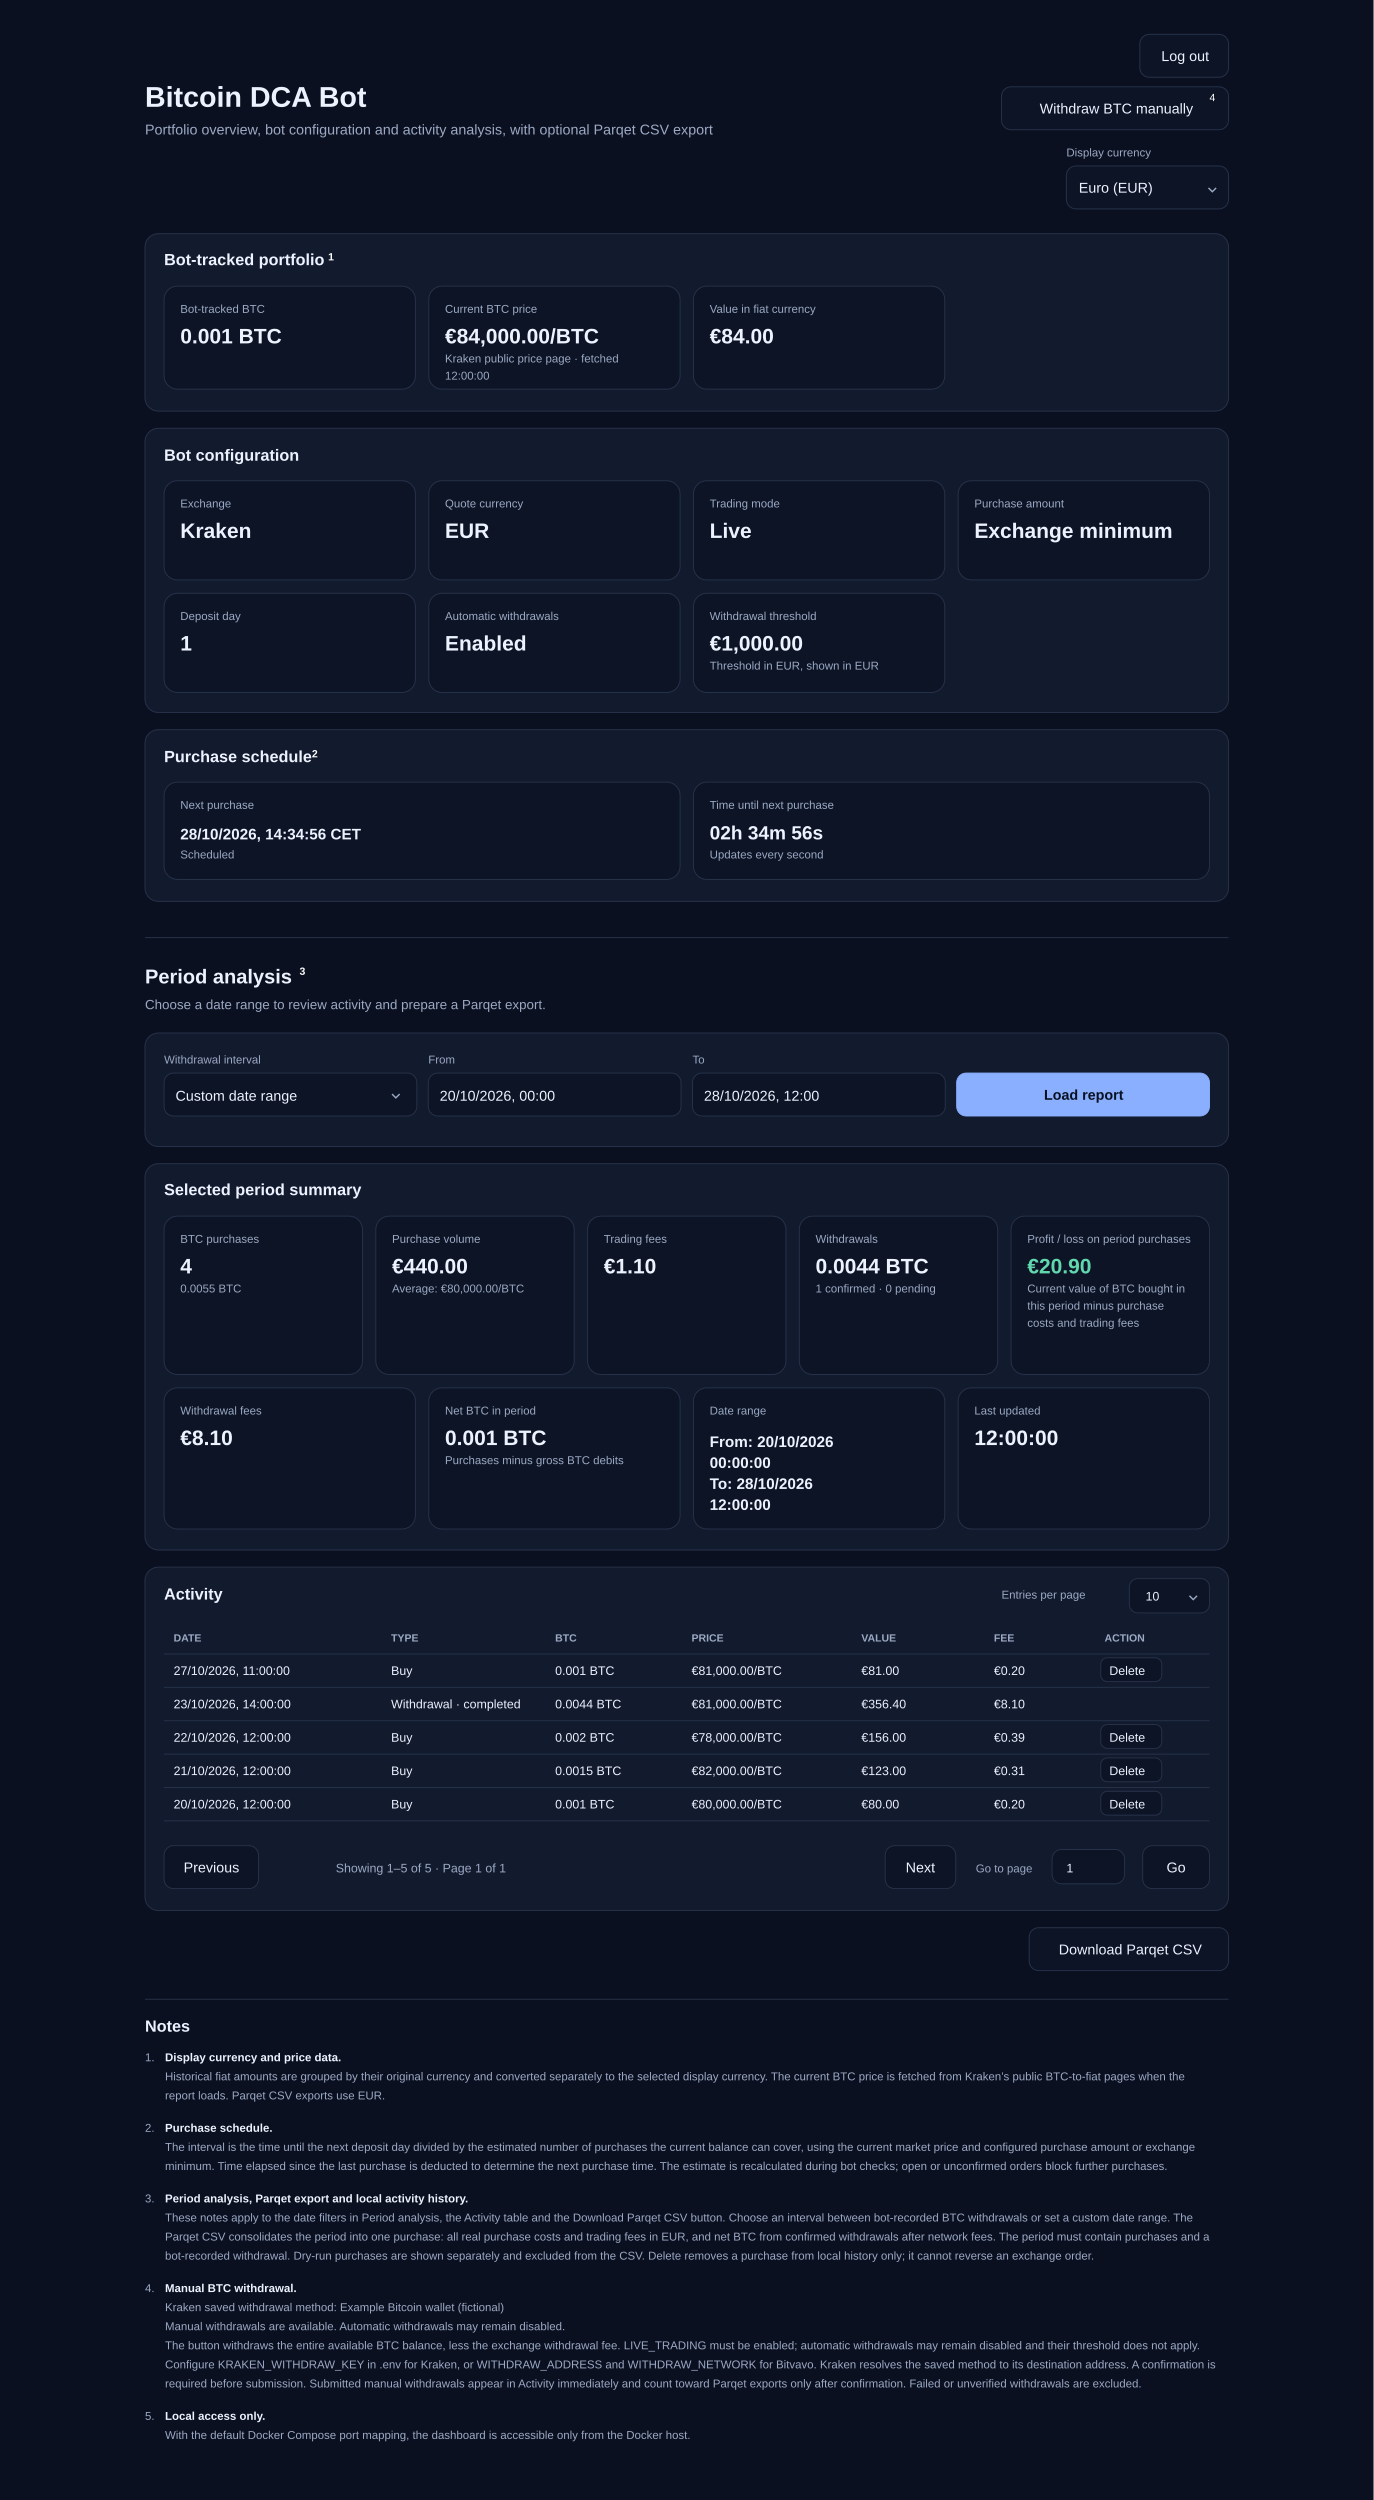
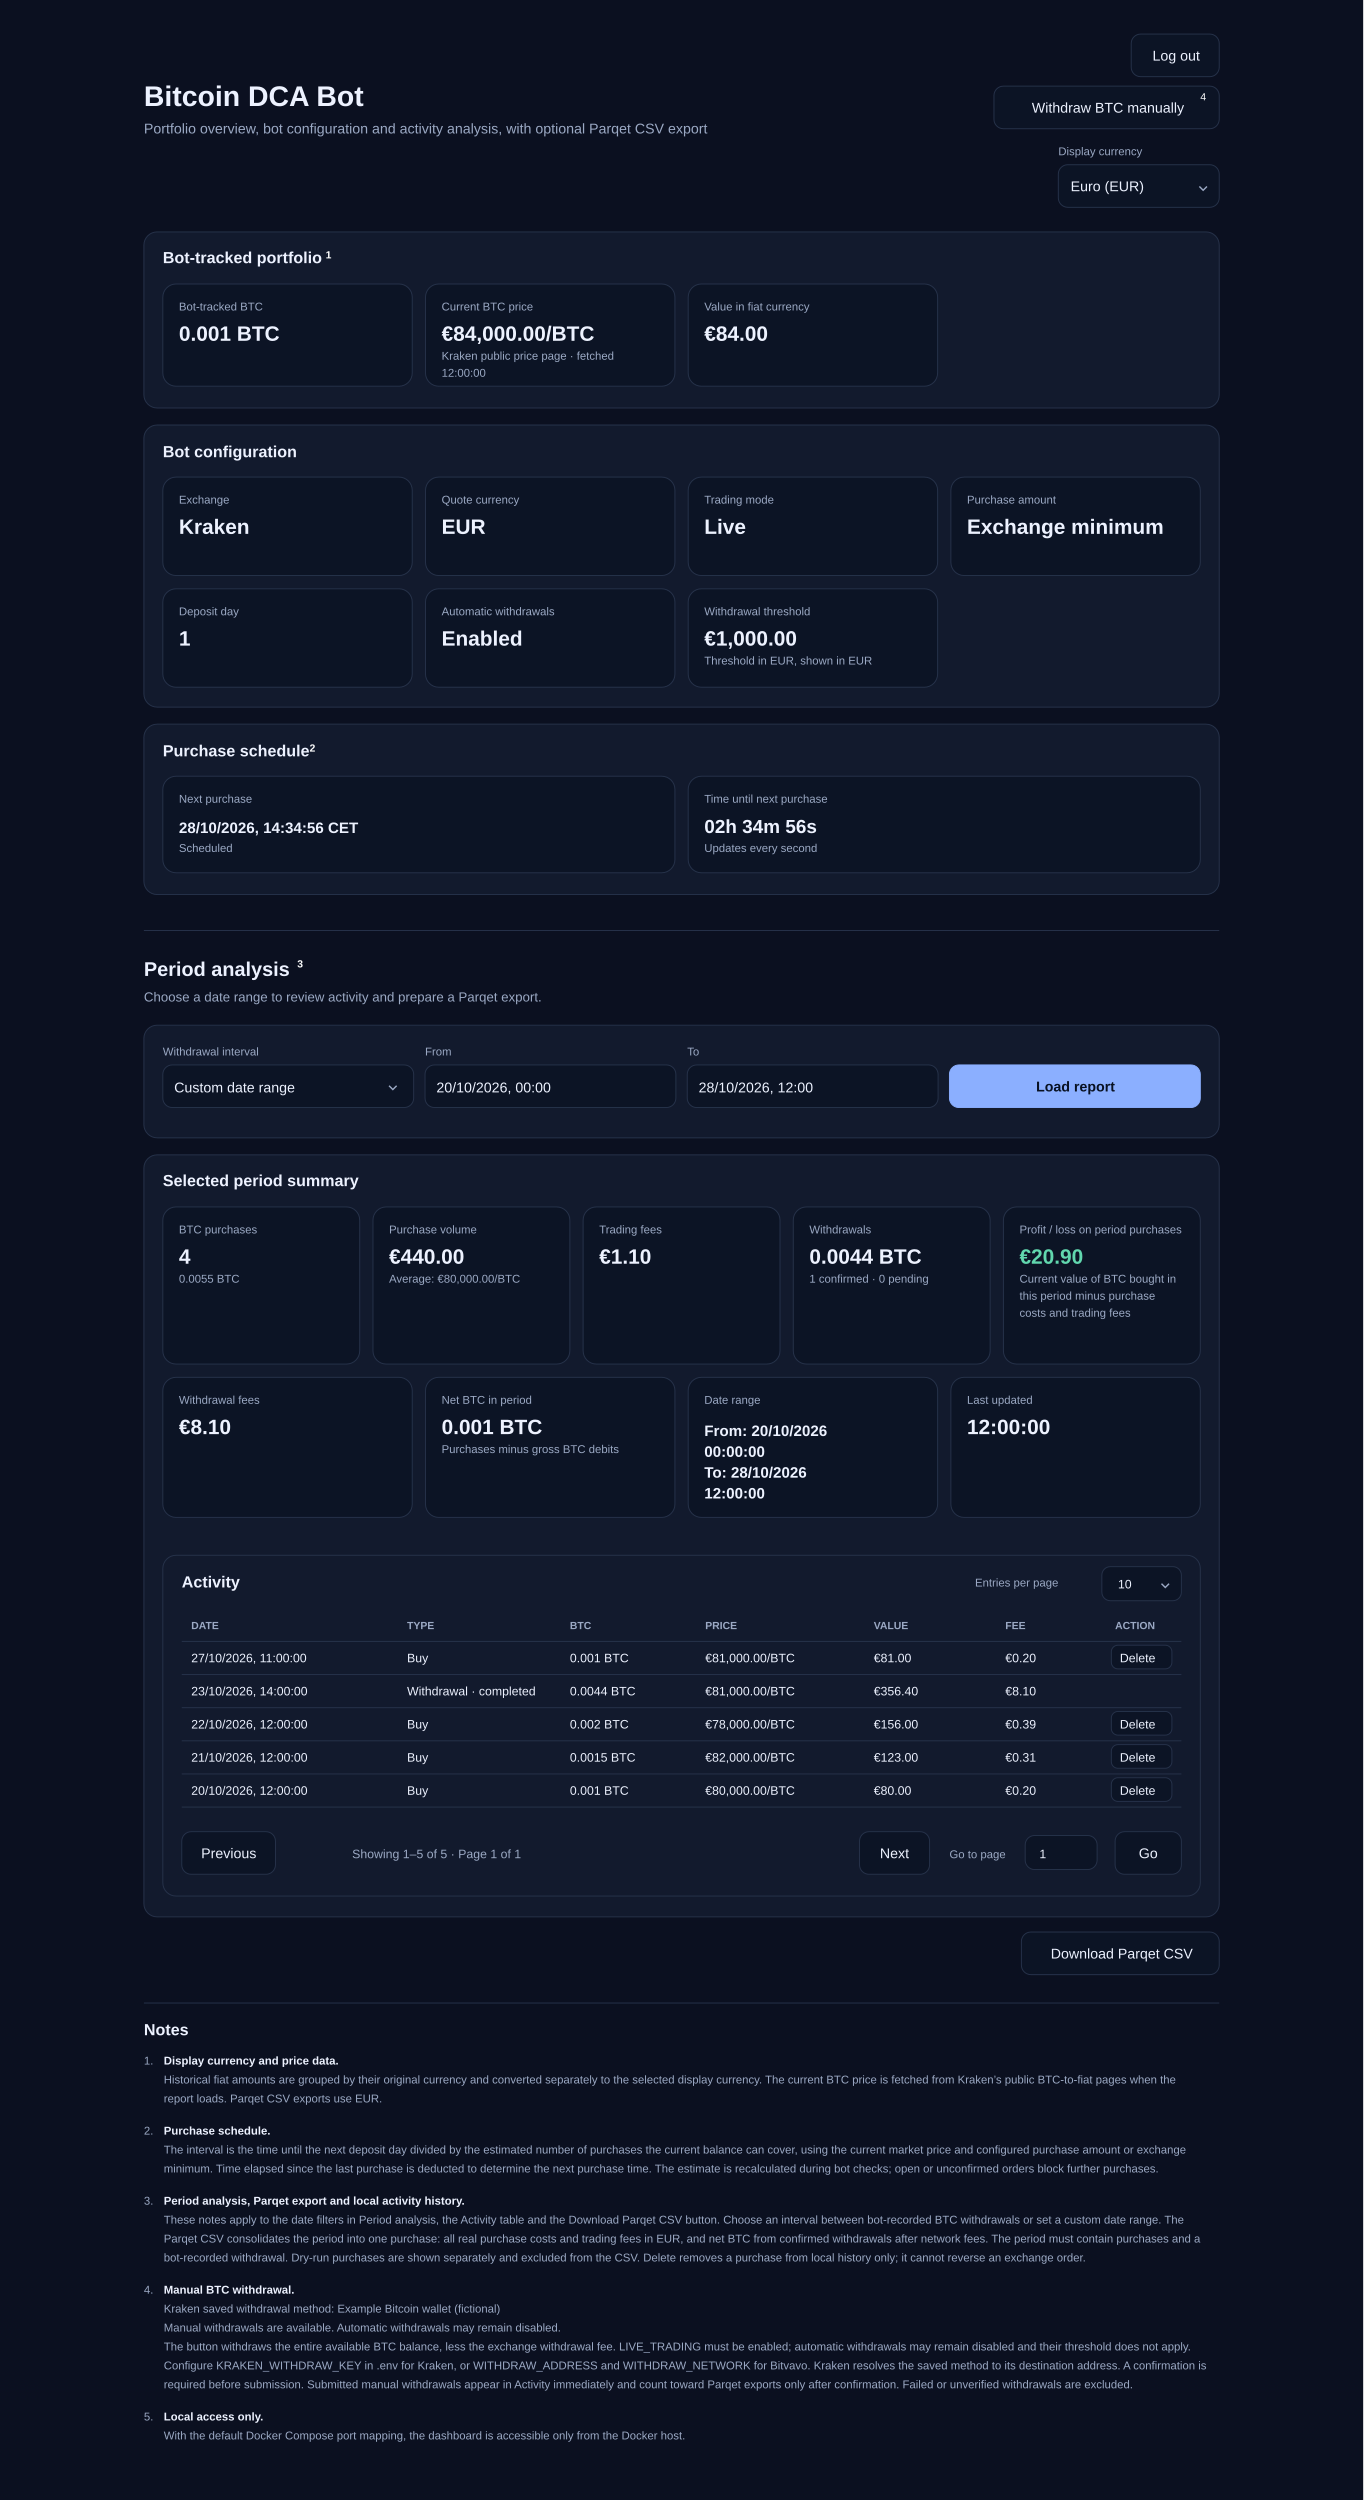
- <svg xmlns="http://www.w3.org/2000/svg" width="1440" height="2621" viewBox="0 0 1440 2621" role="img" aria-labelledby="title desc">
+ <svg xmlns="http://www.w3.org/2000/svg" width="1440" height="2641" viewBox="0 0 1440 2641" role="img" aria-labelledby="title desc">
  <style>text{font-family:Arial,Helvetica,sans-serif}</style>
-   <rect width="1440" height="2621" fill="#0b1020" />
+   <rect width="1440" height="2641" fill="#0b1020" />
  <text x="152" y="112" font-size="30" fill="#edf2ff" font-weight="700">Bitcoin DCA Bot</text>
  <text x="152" y="141" font-size="15" fill="#9ba9c4">Portfolio overview, bot configuration and activity analysis, with optional Parqet CSV export</text>
  <rect x="1195" y="36" width="93" height="45" rx="10" fill="#0c1425" stroke="#26324a" />
  <text x="1217.5" y="64" font-size="15" fill="#edf2ff">Log out</text>
  <rect x="1050" y="91" width="238" height="45" rx="10" fill="#0c1425" stroke="#26324a" />
  <text x="1090.0" y="119" font-size="15" fill="#edf2ff">Withdraw BTC manually</text>
  <text x="1268" y="106" font-size="11" fill="#fff">4</text>
  <text x="1118" y="164" font-size="12" fill="#9ba9c4">Display currency</text>
  <rect x="1118" y="174" width="170" height="45" rx="10" fill="#0c1425" stroke="#26324a" />
  <text x="1131" y="202" font-size="15" fill="#edf2ff">Euro (EUR)</text>
  <path d="M1267 197l4 4 4-4" fill="none" stroke="#9ba9c4" stroke-width="1.5" />
  <rect x="152" y="245" width="1136" height="186" rx="14" fill="#121a2d" stroke="#26324a" />
  <text x="172" y="278" font-size="17" fill="#edf2ff" font-weight="700">Bot-tracked portfolio</text>
  <text x="344.0" y="273" font-size="11" fill="#fff" font-weight="700">1</text>
  <rect x="172.0" y="300" width="263.5" height="108" rx="14" fill="#0c1425" stroke="#26324a" />
  <text x="189.0" y="328" font-size="12" fill="#9ba9c4">Bot-tracked BTC</text>
  <text x="189.0" y="360" font-size="22" fill="#edf2ff" font-weight="700">0.001 BTC</text>
  <rect x="449.5" y="300" width="263.5" height="108" rx="14" fill="#0c1425" stroke="#26324a" />
  <text x="466.5" y="328" font-size="12" fill="#9ba9c4">Current BTC price</text>
  <text x="466.5" y="360" font-size="22" fill="#edf2ff" font-weight="700">€84,000.00/BTC</text>
  <text x="466.5" y="380" font-size="12" fill="#9ba9c4">Kraken public price page · fetched</text>
  <text x="466.5" y="398" font-size="12" fill="#9ba9c4">12:00:00</text>
  <rect x="727.0" y="300" width="263.5" height="108" rx="14" fill="#0c1425" stroke="#26324a" />
  <text x="744.0" y="328" font-size="12" fill="#9ba9c4">Value in fiat currency</text>
  <text x="744.0" y="360" font-size="22" fill="#edf2ff" font-weight="700">€84.00</text>
  <rect x="152" y="449" width="1136" height="298" rx="14" fill="#121a2d" stroke="#26324a" />
  <text x="172" y="483" font-size="17" fill="#edf2ff" font-weight="700">Bot configuration</text>
  <rect x="172.0" y="504" width="263.5" height="104" rx="14" fill="#0c1425" stroke="#26324a" />
  <text x="189.0" y="532" font-size="12" fill="#9ba9c4">Exchange</text>
  <text x="189.0" y="564" font-size="22" fill="#edf2ff" font-weight="700">Kraken</text>
  <rect x="449.5" y="504" width="263.5" height="104" rx="14" fill="#0c1425" stroke="#26324a" />
  <text x="466.5" y="532" font-size="12" fill="#9ba9c4">Quote currency</text>
  <text x="466.5" y="564" font-size="22" fill="#edf2ff" font-weight="700">EUR</text>
  <rect x="727.0" y="504" width="263.5" height="104" rx="14" fill="#0c1425" stroke="#26324a" />
  <text x="744.0" y="532" font-size="12" fill="#9ba9c4">Trading mode</text>
  <text x="744.0" y="564" font-size="22" fill="#edf2ff" font-weight="700">Live</text>
  <rect x="1004.5" y="504" width="263.5" height="104" rx="14" fill="#0c1425" stroke="#26324a" />
  <text x="1021.5" y="532" font-size="12" fill="#9ba9c4">Purchase amount</text>
  <text x="1021.5" y="564" font-size="22" fill="#edf2ff" font-weight="700">Exchange minimum</text>
  <rect x="172.0" y="622" width="263.5" height="104" rx="14" fill="#0c1425" stroke="#26324a" />
  <text x="189.0" y="650" font-size="12" fill="#9ba9c4">Deposit day</text>
  <text x="189.0" y="682" font-size="22" fill="#edf2ff" font-weight="700">1</text>
  <rect x="449.5" y="622" width="263.5" height="104" rx="14" fill="#0c1425" stroke="#26324a" />
  <text x="466.5" y="650" font-size="12" fill="#9ba9c4">Automatic withdrawals</text>
  <text x="466.5" y="682" font-size="22" fill="#edf2ff" font-weight="700">Enabled</text>
  <rect x="727.0" y="622" width="263.5" height="104" rx="14" fill="#0c1425" stroke="#26324a" />
  <text x="744.0" y="650" font-size="12" fill="#9ba9c4">Withdrawal threshold</text>
  <text x="744.0" y="682" font-size="22" fill="#edf2ff" font-weight="700">€1,000.00</text>
  <text x="744.0" y="702" font-size="12" fill="#9ba9c4">Threshold in EUR, shown in EUR</text>
  <rect x="152" y="765" width="1136" height="180" rx="14" fill="#121a2d" stroke="#26324a" />
  <text x="172" y="799" font-size="17" fill="#edf2ff" font-weight="700">Purchase schedule</text>
  <text x="327.0" y="794" font-size="11" fill="#fff" font-weight="700">2</text>
  <rect x="172.0" y="820" width="541.0" height="102" rx="14" fill="#0c1425" stroke="#26324a" />
  <text x="189.0" y="848" font-size="12" fill="#9ba9c4">Next purchase</text>
  <text x="189.0" y="880" font-size="16" fill="#edf2ff" font-weight="700">28/10/2026, 14:34:56 CET</text>
  <text x="189.0" y="900" font-size="12" fill="#9ba9c4">Scheduled</text>
  <rect x="727.0" y="820" width="541.0" height="102" rx="14" fill="#0c1425" stroke="#26324a" />
  <text x="744.0" y="848" font-size="12" fill="#9ba9c4">Time until next purchase</text>
  <text x="744.0" y="880" font-size="20" fill="#edf2ff" font-weight="700">02h 34m 56s</text>
  <text x="744.0" y="900" font-size="12" fill="#9ba9c4">Updates every second</text>
  <path d="M152 983H1288" stroke="#26324a" />
  <text x="152" y="1031" font-size="21" fill="#edf2ff" font-weight="700">Period analysis</text>
  <text x="314.0" y="1022" font-size="11" fill="#fff" font-weight="700">3</text>
  <text x="152" y="1058" font-size="14" fill="#9ba9c4">Choose a date range to review activity and prepare a Parqet export.</text>
  <rect x="152" y="1083" width="1136" height="119" rx="14" fill="#121a2d" stroke="#26324a" />
  <text x="172" y="1115" font-size="12" fill="#9ba9c4">Withdrawal interval</text>
  <rect x="172" y="1125" width="265" height="45" rx="10" fill="#0c1425" stroke="#26324a" />
  <text x="184" y="1154" font-size="15" fill="#edf2ff">Custom date range</text>
  <text x="449" y="1115" font-size="12" fill="#9ba9c4">From</text>
  <rect x="449" y="1125" width="265" height="45" rx="10" fill="#0c1425" stroke="#26324a" />
  <text x="461" y="1154" font-size="15" fill="#edf2ff">20/10/2026, 00:00</text>
  <text x="726" y="1115" font-size="12" fill="#9ba9c4">To</text>
  <rect x="726" y="1125" width="265" height="45" rx="10" fill="#0c1425" stroke="#26324a" />
  <text x="738" y="1154" font-size="15" fill="#edf2ff">28/10/2026, 12:00</text>
  <path d="M411 1147l4 4 4-4" fill="none" stroke="#9ba9c4" stroke-width="1.5" />
  <rect x="1003" y="1125" width="265" height="45" rx="10" fill="#8bafff" stroke="#8bafff" />
  <text x="1094.5" y="1153" font-size="15" fill="#081122" font-weight="700">Load report</text>
-   <rect x="152" y="1220" width="1136" height="405" rx="14" fill="#121a2d" stroke="#26324a" />
+   <rect x="152" y="1220" width="1136" height="805" rx="14" fill="#121a2d" stroke="#26324a" />
  <text x="172" y="1253" font-size="17" fill="#edf2ff" font-weight="700">Selected period summary</text>
  <rect x="172.0" y="1275" width="208.0" height="166" rx="14" fill="#0c1425" stroke="#26324a" />
  <text x="189.0" y="1303" font-size="12" fill="#9ba9c4">BTC purchases</text>
  <text x="189.0" y="1335" font-size="22" fill="#edf2ff" font-weight="700">4</text>
  <text x="189.0" y="1355" font-size="12" fill="#9ba9c4">0.0055 BTC</text>
  <rect x="394.0" y="1275" width="208.0" height="166" rx="14" fill="#0c1425" stroke="#26324a" />
  <text x="411.0" y="1303" font-size="12" fill="#9ba9c4">Purchase volume</text>
  <text x="411.0" y="1335" font-size="22" fill="#edf2ff" font-weight="700">€440.00</text>
  <text x="411.0" y="1355" font-size="12" fill="#9ba9c4">Average: €80,000.00/BTC</text>
  <rect x="616.0" y="1275" width="208.0" height="166" rx="14" fill="#0c1425" stroke="#26324a" />
  <text x="633.0" y="1303" font-size="12" fill="#9ba9c4">Trading fees</text>
  <text x="633.0" y="1335" font-size="22" fill="#edf2ff" font-weight="700">€1.10</text>
  <rect x="838.0" y="1275" width="208.0" height="166" rx="14" fill="#0c1425" stroke="#26324a" />
  <text x="855.0" y="1303" font-size="12" fill="#9ba9c4">Withdrawals</text>
  <text x="855.0" y="1335" font-size="22" fill="#edf2ff" font-weight="700">0.0044 BTC</text>
  <text x="855.0" y="1355" font-size="12" fill="#9ba9c4">1 confirmed · 0 pending</text>
  <rect x="1060.0" y="1275" width="208.0" height="166" rx="14" fill="#0c1425" stroke="#26324a" />
  <text x="1077.0" y="1303" font-size="12" fill="#9ba9c4">Profit / loss on period purchases</text>
  <text x="1077.0" y="1335" font-size="22" fill="#61d7ae" font-weight="700">€20.90</text>
  <text x="1077.0" y="1355" font-size="12" fill="#9ba9c4">Current value of BTC bought in</text>
  <text x="1077.0" y="1373" font-size="12" fill="#9ba9c4">this period minus purchase</text>
  <text x="1077.0" y="1391" font-size="12" fill="#9ba9c4">costs and trading fees</text>
  <rect x="172.0" y="1455" width="263.5" height="148" rx="14" fill="#0c1425" stroke="#26324a" />
  <text x="189.0" y="1483" font-size="12" fill="#9ba9c4">Withdrawal fees</text>
  <text x="189.0" y="1515" font-size="22" fill="#edf2ff" font-weight="700">€8.10</text>
  <rect x="449.5" y="1455" width="263.5" height="148" rx="14" fill="#0c1425" stroke="#26324a" />
  <text x="466.5" y="1483" font-size="12" fill="#9ba9c4">Net BTC in period</text>
  <text x="466.5" y="1515" font-size="22" fill="#edf2ff" font-weight="700">0.001 BTC</text>
  <text x="466.5" y="1535" font-size="12" fill="#9ba9c4">Purchases minus gross BTC debits</text>
  <rect x="727.0" y="1455" width="263.5" height="148" rx="14" fill="#0c1425" stroke="#26324a" />
  <text x="744.0" y="1483" font-size="12" fill="#9ba9c4">Date range</text>
  <text x="744.0" y="1517" font-size="16" fill="#edf2ff" font-weight="700">From: 20/10/2026</text>
  <text x="744.0" y="1539" font-size="16" fill="#edf2ff" font-weight="700">00:00:00</text>
  <text x="744.0" y="1561" font-size="16" fill="#edf2ff" font-weight="700">To: 28/10/2026</text>
  <text x="744.0" y="1583" font-size="16" fill="#edf2ff" font-weight="700">12:00:00</text>
  <rect x="1004.5" y="1455" width="263.5" height="148" rx="14" fill="#0c1425" stroke="#26324a" />
  <text x="1021.5" y="1483" font-size="12" fill="#9ba9c4">Last updated</text>
  <text x="1021.5" y="1515" font-size="22" fill="#edf2ff" font-weight="700">12:00:00</text>
-   <rect x="152" y="1643" width="1136" height="360" rx="14" fill="#121a2d" stroke="#26324a" />
-   <text x="172" y="1677" font-size="17" fill="#edf2ff" font-weight="700">Activity</text>
-   <text x="1050" y="1676" font-size="12" fill="#9ba9c4">Entries per page</text>
-   <rect x="1184" y="1655" width="84" height="36" rx="9" fill="#0c1425" stroke="#26324a" />
-   <text x="1201" y="1678" font-size="13" fill="#edf2ff">10</text>
-   <path d="M1247 1673l4 4 4-4" fill="none" stroke="#9ba9c4" stroke-width="1.5" />
-   <text x="182" y="1721" font-size="11" fill="#9ba9c4" font-weight="700">DATE</text>
-   <text x="410" y="1721" font-size="11" fill="#9ba9c4" font-weight="700">TYPE</text>
-   <text x="582" y="1721" font-size="11" fill="#9ba9c4" font-weight="700">BTC</text>
-   <text x="725" y="1721" font-size="11" fill="#9ba9c4" font-weight="700">PRICE</text>
-   <text x="903" y="1721" font-size="11" fill="#9ba9c4" font-weight="700">VALUE</text>
-   <text x="1042" y="1721" font-size="11" fill="#9ba9c4" font-weight="700">FEE</text>
-   <text x="1158" y="1721" font-size="11" fill="#9ba9c4" font-weight="700">ACTION</text>
-   <path d="M172 1734H1268" stroke="#26324a" />
-   <text x="182" y="1756" font-size="13" fill="#edf2ff">27/10/2026, 11:00:00</text>
-   <text x="410" y="1756" font-size="13" fill="#edf2ff">Buy</text>
-   <text x="582" y="1756" font-size="13" fill="#edf2ff">0.001 BTC</text>
-   <text x="725" y="1756" font-size="13" fill="#edf2ff">€81,000.00/BTC</text>
-   <text x="903" y="1756" font-size="13" fill="#edf2ff">€81.00</text>
-   <text x="1042" y="1756" font-size="13" fill="#edf2ff">€0.20</text>
-   <rect x="1154" y="1738" width="64" height="25" rx="7" fill="#0c1425" stroke="#26324a" />
-   <text x="1163" y="1756" font-size="13" fill="#edf2ff">Delete</text>
-   <path d="M172 1769H1268" stroke="#26324a" />
-   <text x="182" y="1791" font-size="13" fill="#edf2ff">23/10/2026, 14:00:00</text>
-   <text x="410" y="1791" font-size="13" fill="#edf2ff">Withdrawal · completed</text>
-   <text x="582" y="1791" font-size="13" fill="#edf2ff">0.0044 BTC</text>
-   <text x="725" y="1791" font-size="13" fill="#edf2ff">€81,000.00/BTC</text>
-   <text x="903" y="1791" font-size="13" fill="#edf2ff">€356.40</text>
-   <text x="1042" y="1791" font-size="13" fill="#edf2ff">€8.10</text>
-   <text x="1158" y="1791" font-size="13" fill="#edf2ff" />
-   <path d="M172 1804H1268" stroke="#26324a" />
-   <text x="182" y="1826" font-size="13" fill="#edf2ff">22/10/2026, 12:00:00</text>
-   <text x="410" y="1826" font-size="13" fill="#edf2ff">Buy</text>
-   <text x="582" y="1826" font-size="13" fill="#edf2ff">0.002 BTC</text>
-   <text x="725" y="1826" font-size="13" fill="#edf2ff">€78,000.00/BTC</text>
-   <text x="903" y="1826" font-size="13" fill="#edf2ff">€156.00</text>
-   <text x="1042" y="1826" font-size="13" fill="#edf2ff">€0.39</text>
-   <rect x="1154" y="1808" width="64" height="25" rx="7" fill="#0c1425" stroke="#26324a" />
-   <text x="1163" y="1826" font-size="13" fill="#edf2ff">Delete</text>
-   <path d="M172 1839H1268" stroke="#26324a" />
-   <text x="182" y="1861" font-size="13" fill="#edf2ff">21/10/2026, 12:00:00</text>
-   <text x="410" y="1861" font-size="13" fill="#edf2ff">Buy</text>
-   <text x="582" y="1861" font-size="13" fill="#edf2ff">0.0015 BTC</text>
-   <text x="725" y="1861" font-size="13" fill="#edf2ff">€82,000.00/BTC</text>
-   <text x="903" y="1861" font-size="13" fill="#edf2ff">€123.00</text>
-   <text x="1042" y="1861" font-size="13" fill="#edf2ff">€0.31</text>
-   <rect x="1154" y="1843" width="64" height="25" rx="7" fill="#0c1425" stroke="#26324a" />
-   <text x="1163" y="1861" font-size="13" fill="#edf2ff">Delete</text>
-   <path d="M172 1874H1268" stroke="#26324a" />
-   <text x="182" y="1896" font-size="13" fill="#edf2ff">20/10/2026, 12:00:00</text>
-   <text x="410" y="1896" font-size="13" fill="#edf2ff">Buy</text>
-   <text x="582" y="1896" font-size="13" fill="#edf2ff">0.001 BTC</text>
-   <text x="725" y="1896" font-size="13" fill="#edf2ff">€80,000.00/BTC</text>
-   <text x="903" y="1896" font-size="13" fill="#edf2ff">€80.00</text>
-   <text x="1042" y="1896" font-size="13" fill="#edf2ff">€0.20</text>
-   <rect x="1154" y="1878" width="64" height="25" rx="7" fill="#0c1425" stroke="#26324a" />
-   <text x="1163" y="1896" font-size="13" fill="#edf2ff">Delete</text>
-   <path d="M172 1909H1268" stroke="#26324a" />
-   <rect x="172" y="1935" width="99" height="45" rx="10" fill="#0c1425" stroke="#26324a" />
-   <text x="192.5" y="1963" font-size="15" fill="#edf2ff">Previous</text>
-   <text x="352" y="1963" font-size="13" fill="#9ba9c4">Showing 1–5 of 5 · Page 1 of 1</text>
-   <rect x="928" y="1935" width="74" height="45" rx="10" fill="#0c1425" stroke="#26324a" />
-   <text x="949.5" y="1963" font-size="15" fill="#edf2ff">Next</text>
-   <text x="1023" y="1963" font-size="12" fill="#9ba9c4">Go to page</text>
-   <rect x="1103" y="1939" width="76" height="36" rx="10" fill="#0c1425" stroke="#26324a" />
-   <text x="1118" y="1963" font-size="13" fill="#edf2ff">1</text>
-   <rect x="1198" y="1935" width="70" height="45" rx="10" fill="#0c1425" stroke="#26324a" />
-   <text x="1223.0" y="1963" font-size="15" fill="#edf2ff">Go</text>
-   <rect x="1079" y="2021" width="209" height="45" rx="10" fill="#0c1425" stroke="#26324a" />
-   <text x="1110.0" y="2049" font-size="15" fill="#edf2ff">Download Parqet CSV</text>
-   <path d="M152 2096H1288" stroke="#26324a" />
-   <text x="152" y="2130" font-size="17" fill="#edf2ff" font-weight="700">Notes</text>
-   <text x="152" y="2161" font-size="12" fill="#9ba9c4">1.</text>
-   <text x="173" y="2161" font-size="12" fill="#edf2ff" font-weight="700">Display currency and price data.</text>
-   <text x="173" y="2181" font-size="12" fill="#9ba9c4">Historical fiat amounts are grouped by their original currency and converted separately to the selected display currency. The current BTC price is fetched from Kraken’s public BTC-to-fiat pages when the</text>
-   <text x="173" y="2201" font-size="12" fill="#9ba9c4">report loads. Parqet CSV exports use EUR.</text>
-   <text x="152" y="2235" font-size="12" fill="#9ba9c4">2.</text>
-   <text x="173" y="2235" font-size="12" fill="#edf2ff" font-weight="700">Purchase schedule.</text>
-   <text x="173" y="2255" font-size="12" fill="#9ba9c4">The interval is the time until the next deposit day divided by the estimated number of purchases the current balance can cover, using the current market price and configured purchase amount or exchange</text>
-   <text x="173" y="2275" font-size="12" fill="#9ba9c4">minimum. Time elapsed since the last purchase is deducted to determine the next purchase time. The estimate is recalculated during bot checks; open or unconfirmed orders block further purchases.</text>
-   <text x="152" y="2309" font-size="12" fill="#9ba9c4">3.</text>
-   <text x="173" y="2309" font-size="12" fill="#edf2ff" font-weight="700">Period analysis, Parqet export and local activity history.</text>
-   <text x="173" y="2329" font-size="12" fill="#9ba9c4">These notes apply to the date filters in Period analysis, the Activity table and the Download Parqet CSV button. Choose an interval between bot-recorded BTC withdrawals or set a custom date range. The</text>
-   <text x="173" y="2349" font-size="12" fill="#9ba9c4">Parqet CSV consolidates the period into one purchase: all real purchase costs and trading fees in EUR, and net BTC from confirmed withdrawals after network fees. The period must contain purchases and a</text>
-   <text x="173" y="2369" font-size="12" fill="#9ba9c4">bot-recorded withdrawal. Dry-run purchases are shown separately and excluded from the CSV. Delete removes a purchase from local history only; it cannot reverse an exchange order.</text>
-   <text x="152" y="2403" font-size="12" fill="#9ba9c4">4.</text>
-   <text x="173" y="2403" font-size="12" fill="#edf2ff" font-weight="700">Manual BTC withdrawal.</text>
-   <text x="173" y="2423" font-size="12" fill="#9ba9c4">Kraken saved withdrawal method: Example Bitcoin wallet (fictional)</text>
-   <text x="173" y="2443" font-size="12" fill="#9ba9c4">Manual withdrawals are available. Automatic withdrawals may remain disabled.</text>
-   <text x="173" y="2463" font-size="12" fill="#9ba9c4">The button withdraws the entire available BTC balance, less the exchange withdrawal fee. LIVE_TRADING must be enabled; automatic withdrawals may remain disabled and their threshold does not apply.</text>
-   <text x="173" y="2483" font-size="12" fill="#9ba9c4">Configure KRAKEN_WITHDRAW_KEY in .env for Kraken, or WITHDRAW_ADDRESS and WITHDRAW_NETWORK for Bitvavo. Kraken resolves the saved method to its destination address. A confirmation is</text>
-   <text x="173" y="2503" font-size="12" fill="#9ba9c4">required before submission. Submitted manual withdrawals appear in Activity immediately and count toward Parqet exports only after confirmation. Failed or unverified withdrawals are excluded.</text>
-   <text x="152" y="2537" font-size="12" fill="#9ba9c4">5.</text>
-   <text x="173" y="2537" font-size="12" fill="#edf2ff" font-weight="700">Local access only.</text>
-   <text x="173" y="2557" font-size="12" fill="#9ba9c4">With the default Docker Compose port mapping, the dashboard is accessible only from the Docker host.</text>
+   <rect x="172" y="1643" width="1096" height="360" rx="14" fill="#121a2d" stroke="#26324a" />
+   <text x="192" y="1677" font-size="17" fill="#edf2ff" font-weight="700">Activity</text>
+   <text x="1030" y="1676" font-size="12" fill="#9ba9c4">Entries per page</text>
+   <rect x="1164" y="1655" width="84" height="36" rx="9" fill="#0c1425" stroke="#26324a" />
+   <text x="1181" y="1678" font-size="13" fill="#edf2ff">10</text>
+   <path d="M1227 1673l4 4 4-4" fill="none" stroke="#9ba9c4" stroke-width="1.5" />
+   <text x="202" y="1721" font-size="11" fill="#9ba9c4" font-weight="700">DATE</text>
+   <text x="430" y="1721" font-size="11" fill="#9ba9c4" font-weight="700">TYPE</text>
+   <text x="602" y="1721" font-size="11" fill="#9ba9c4" font-weight="700">BTC</text>
+   <text x="745" y="1721" font-size="11" fill="#9ba9c4" font-weight="700">PRICE</text>
+   <text x="923" y="1721" font-size="11" fill="#9ba9c4" font-weight="700">VALUE</text>
+   <text x="1062" y="1721" font-size="11" fill="#9ba9c4" font-weight="700">FEE</text>
+   <text x="1178" y="1721" font-size="11" fill="#9ba9c4" font-weight="700">ACTION</text>
+   <path d="M192 1734H1248" stroke="#26324a" />
+   <text x="202" y="1756" font-size="13" fill="#edf2ff">27/10/2026, 11:00:00</text>
+   <text x="430" y="1756" font-size="13" fill="#edf2ff">Buy</text>
+   <text x="602" y="1756" font-size="13" fill="#edf2ff">0.001 BTC</text>
+   <text x="745" y="1756" font-size="13" fill="#edf2ff">€81,000.00/BTC</text>
+   <text x="923" y="1756" font-size="13" fill="#edf2ff">€81.00</text>
+   <text x="1062" y="1756" font-size="13" fill="#edf2ff">€0.20</text>
+   <rect x="1174" y="1738" width="64" height="25" rx="7" fill="#0c1425" stroke="#26324a" />
+   <text x="1183" y="1756" font-size="13" fill="#edf2ff">Delete</text>
+   <path d="M192 1769H1248" stroke="#26324a" />
+   <text x="202" y="1791" font-size="13" fill="#edf2ff">23/10/2026, 14:00:00</text>
+   <text x="430" y="1791" font-size="13" fill="#edf2ff">Withdrawal · completed</text>
+   <text x="602" y="1791" font-size="13" fill="#edf2ff">0.0044 BTC</text>
+   <text x="745" y="1791" font-size="13" fill="#edf2ff">€81,000.00/BTC</text>
+   <text x="923" y="1791" font-size="13" fill="#edf2ff">€356.40</text>
+   <text x="1062" y="1791" font-size="13" fill="#edf2ff">€8.10</text>
+   <text x="1178" y="1791" font-size="13" fill="#edf2ff" />
+   <path d="M192 1804H1248" stroke="#26324a" />
+   <text x="202" y="1826" font-size="13" fill="#edf2ff">22/10/2026, 12:00:00</text>
+   <text x="430" y="1826" font-size="13" fill="#edf2ff">Buy</text>
+   <text x="602" y="1826" font-size="13" fill="#edf2ff">0.002 BTC</text>
+   <text x="745" y="1826" font-size="13" fill="#edf2ff">€78,000.00/BTC</text>
+   <text x="923" y="1826" font-size="13" fill="#edf2ff">€156.00</text>
+   <text x="1062" y="1826" font-size="13" fill="#edf2ff">€0.39</text>
+   <rect x="1174" y="1808" width="64" height="25" rx="7" fill="#0c1425" stroke="#26324a" />
+   <text x="1183" y="1826" font-size="13" fill="#edf2ff">Delete</text>
+   <path d="M192 1839H1248" stroke="#26324a" />
+   <text x="202" y="1861" font-size="13" fill="#edf2ff">21/10/2026, 12:00:00</text>
+   <text x="430" y="1861" font-size="13" fill="#edf2ff">Buy</text>
+   <text x="602" y="1861" font-size="13" fill="#edf2ff">0.0015 BTC</text>
+   <text x="745" y="1861" font-size="13" fill="#edf2ff">€82,000.00/BTC</text>
+   <text x="923" y="1861" font-size="13" fill="#edf2ff">€123.00</text>
+   <text x="1062" y="1861" font-size="13" fill="#edf2ff">€0.31</text>
+   <rect x="1174" y="1843" width="64" height="25" rx="7" fill="#0c1425" stroke="#26324a" />
+   <text x="1183" y="1861" font-size="13" fill="#edf2ff">Delete</text>
+   <path d="M192 1874H1248" stroke="#26324a" />
+   <text x="202" y="1896" font-size="13" fill="#edf2ff">20/10/2026, 12:00:00</text>
+   <text x="430" y="1896" font-size="13" fill="#edf2ff">Buy</text>
+   <text x="602" y="1896" font-size="13" fill="#edf2ff">0.001 BTC</text>
+   <text x="745" y="1896" font-size="13" fill="#edf2ff">€80,000.00/BTC</text>
+   <text x="923" y="1896" font-size="13" fill="#edf2ff">€80.00</text>
+   <text x="1062" y="1896" font-size="13" fill="#edf2ff">€0.20</text>
+   <rect x="1174" y="1878" width="64" height="25" rx="7" fill="#0c1425" stroke="#26324a" />
+   <text x="1183" y="1896" font-size="13" fill="#edf2ff">Delete</text>
+   <path d="M192 1909H1248" stroke="#26324a" />
+   <rect x="192" y="1935" width="99" height="45" rx="10" fill="#0c1425" stroke="#26324a" />
+   <text x="212.5" y="1963" font-size="15" fill="#edf2ff">Previous</text>
+   <text x="372" y="1963" font-size="13" fill="#9ba9c4">Showing 1–5 of 5 · Page 1 of 1</text>
+   <rect x="908" y="1935" width="74" height="45" rx="10" fill="#0c1425" stroke="#26324a" />
+   <text x="929.5" y="1963" font-size="15" fill="#edf2ff">Next</text>
+   <text x="1003" y="1963" font-size="12" fill="#9ba9c4">Go to page</text>
+   <rect x="1083" y="1939" width="76" height="36" rx="10" fill="#0c1425" stroke="#26324a" />
+   <text x="1098" y="1963" font-size="13" fill="#edf2ff">1</text>
+   <rect x="1178" y="1935" width="70" height="45" rx="10" fill="#0c1425" stroke="#26324a" />
+   <text x="1203.0" y="1963" font-size="15" fill="#edf2ff">Go</text>
+   <rect x="1079" y="2041" width="209" height="45" rx="10" fill="#0c1425" stroke="#26324a" />
+   <text x="1110.0" y="2069" font-size="15" fill="#edf2ff">Download Parqet CSV</text>
+   <path d="M152 2116H1288" stroke="#26324a" />
+   <text x="152" y="2150" font-size="17" fill="#edf2ff" font-weight="700">Notes</text>
+   <text x="152" y="2181" font-size="12" fill="#9ba9c4">1.</text>
+   <text x="173" y="2181" font-size="12" fill="#edf2ff" font-weight="700">Display currency and price data.</text>
+   <text x="173" y="2201" font-size="12" fill="#9ba9c4">Historical fiat amounts are grouped by their original currency and converted separately to the selected display currency. The current BTC price is fetched from Kraken’s public BTC-to-fiat pages when the</text>
+   <text x="173" y="2221" font-size="12" fill="#9ba9c4">report loads. Parqet CSV exports use EUR.</text>
+   <text x="152" y="2255" font-size="12" fill="#9ba9c4">2.</text>
+   <text x="173" y="2255" font-size="12" fill="#edf2ff" font-weight="700">Purchase schedule.</text>
+   <text x="173" y="2275" font-size="12" fill="#9ba9c4">The interval is the time until the next deposit day divided by the estimated number of purchases the current balance can cover, using the current market price and configured purchase amount or exchange</text>
+   <text x="173" y="2295" font-size="12" fill="#9ba9c4">minimum. Time elapsed since the last purchase is deducted to determine the next purchase time. The estimate is recalculated during bot checks; open or unconfirmed orders block further purchases.</text>
+   <text x="152" y="2329" font-size="12" fill="#9ba9c4">3.</text>
+   <text x="173" y="2329" font-size="12" fill="#edf2ff" font-weight="700">Period analysis, Parqet export and local activity history.</text>
+   <text x="173" y="2349" font-size="12" fill="#9ba9c4">These notes apply to the date filters in Period analysis, the Activity table and the Download Parqet CSV button. Choose an interval between bot-recorded BTC withdrawals or set a custom date range. The</text>
+   <text x="173" y="2369" font-size="12" fill="#9ba9c4">Parqet CSV consolidates the period into one purchase: all real purchase costs and trading fees in EUR, and net BTC from confirmed withdrawals after network fees. The period must contain purchases and a</text>
+   <text x="173" y="2389" font-size="12" fill="#9ba9c4">bot-recorded withdrawal. Dry-run purchases are shown separately and excluded from the CSV. Delete removes a purchase from local history only; it cannot reverse an exchange order.</text>
+   <text x="152" y="2423" font-size="12" fill="#9ba9c4">4.</text>
+   <text x="173" y="2423" font-size="12" fill="#edf2ff" font-weight="700">Manual BTC withdrawal.</text>
+   <text x="173" y="2443" font-size="12" fill="#9ba9c4">Kraken saved withdrawal method: Example Bitcoin wallet (fictional)</text>
+   <text x="173" y="2463" font-size="12" fill="#9ba9c4">Manual withdrawals are available. Automatic withdrawals may remain disabled.</text>
+   <text x="173" y="2483" font-size="12" fill="#9ba9c4">The button withdraws the entire available BTC balance, less the exchange withdrawal fee. LIVE_TRADING must be enabled; automatic withdrawals may remain disabled and their threshold does not apply.</text>
+   <text x="173" y="2503" font-size="12" fill="#9ba9c4">Configure KRAKEN_WITHDRAW_KEY in .env for Kraken, or WITHDRAW_ADDRESS and WITHDRAW_NETWORK for Bitvavo. Kraken resolves the saved method to its destination address. A confirmation is</text>
+   <text x="173" y="2523" font-size="12" fill="#9ba9c4">required before submission. Submitted manual withdrawals appear in Activity immediately and count toward Parqet exports only after confirmation. Failed or unverified withdrawals are excluded.</text>
+   <text x="152" y="2557" font-size="12" fill="#9ba9c4">5.</text>
+   <text x="173" y="2557" font-size="12" fill="#edf2ff" font-weight="700">Local access only.</text>
+   <text x="173" y="2577" font-size="12" fill="#9ba9c4">With the default Docker Compose port mapping, the dashboard is accessible only from the Docker host.</text>
</svg>
